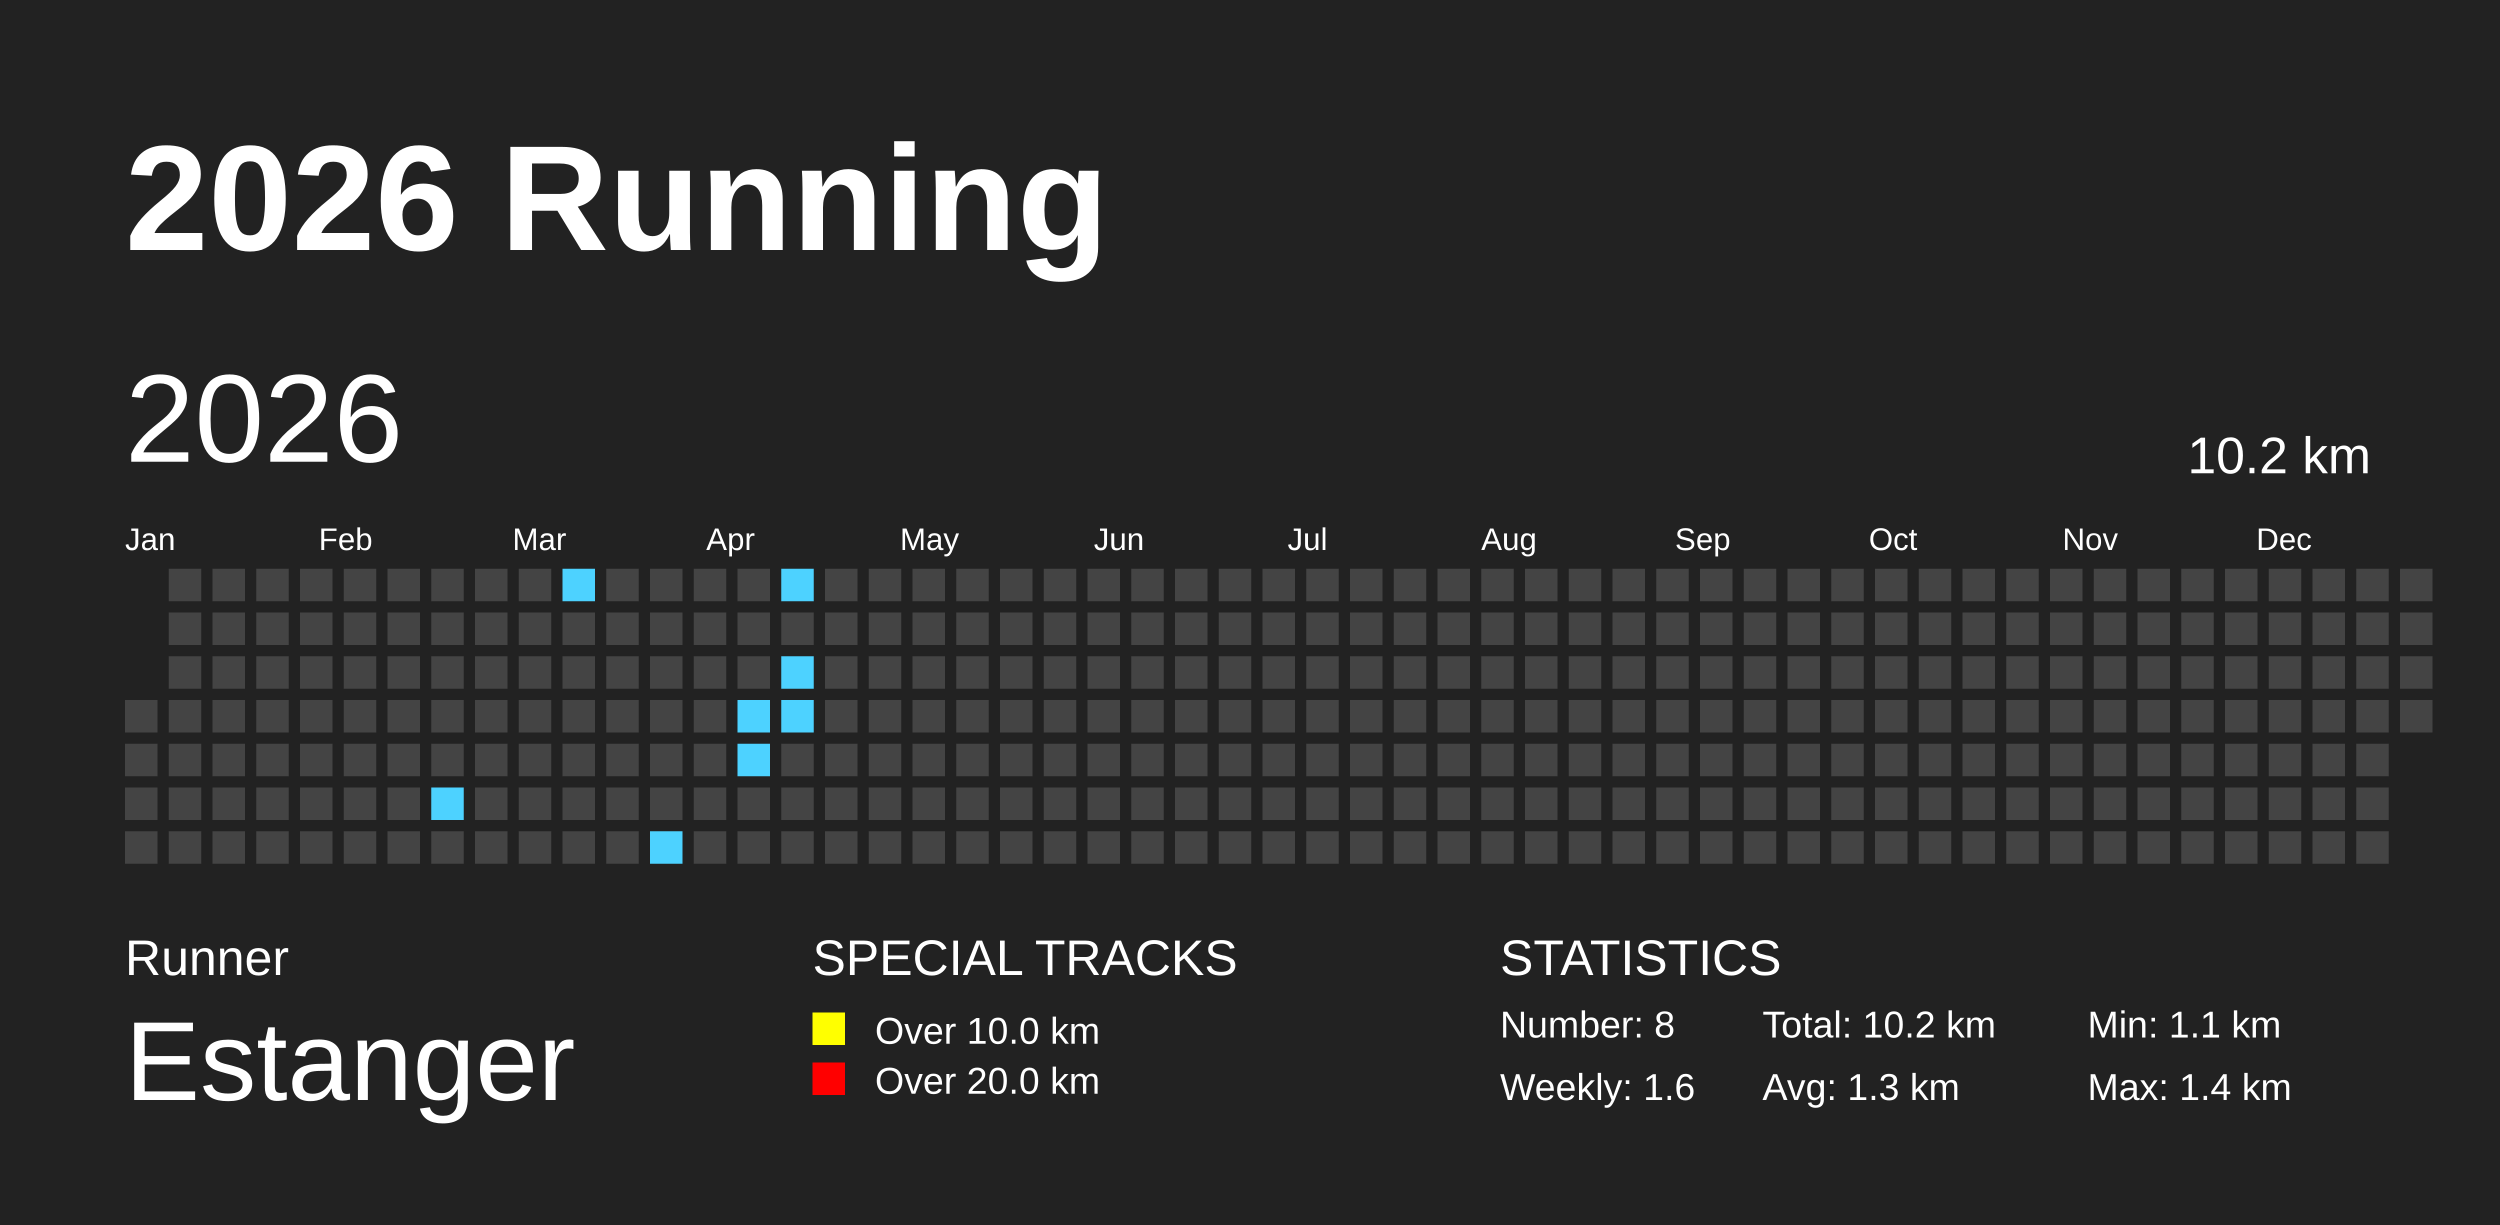
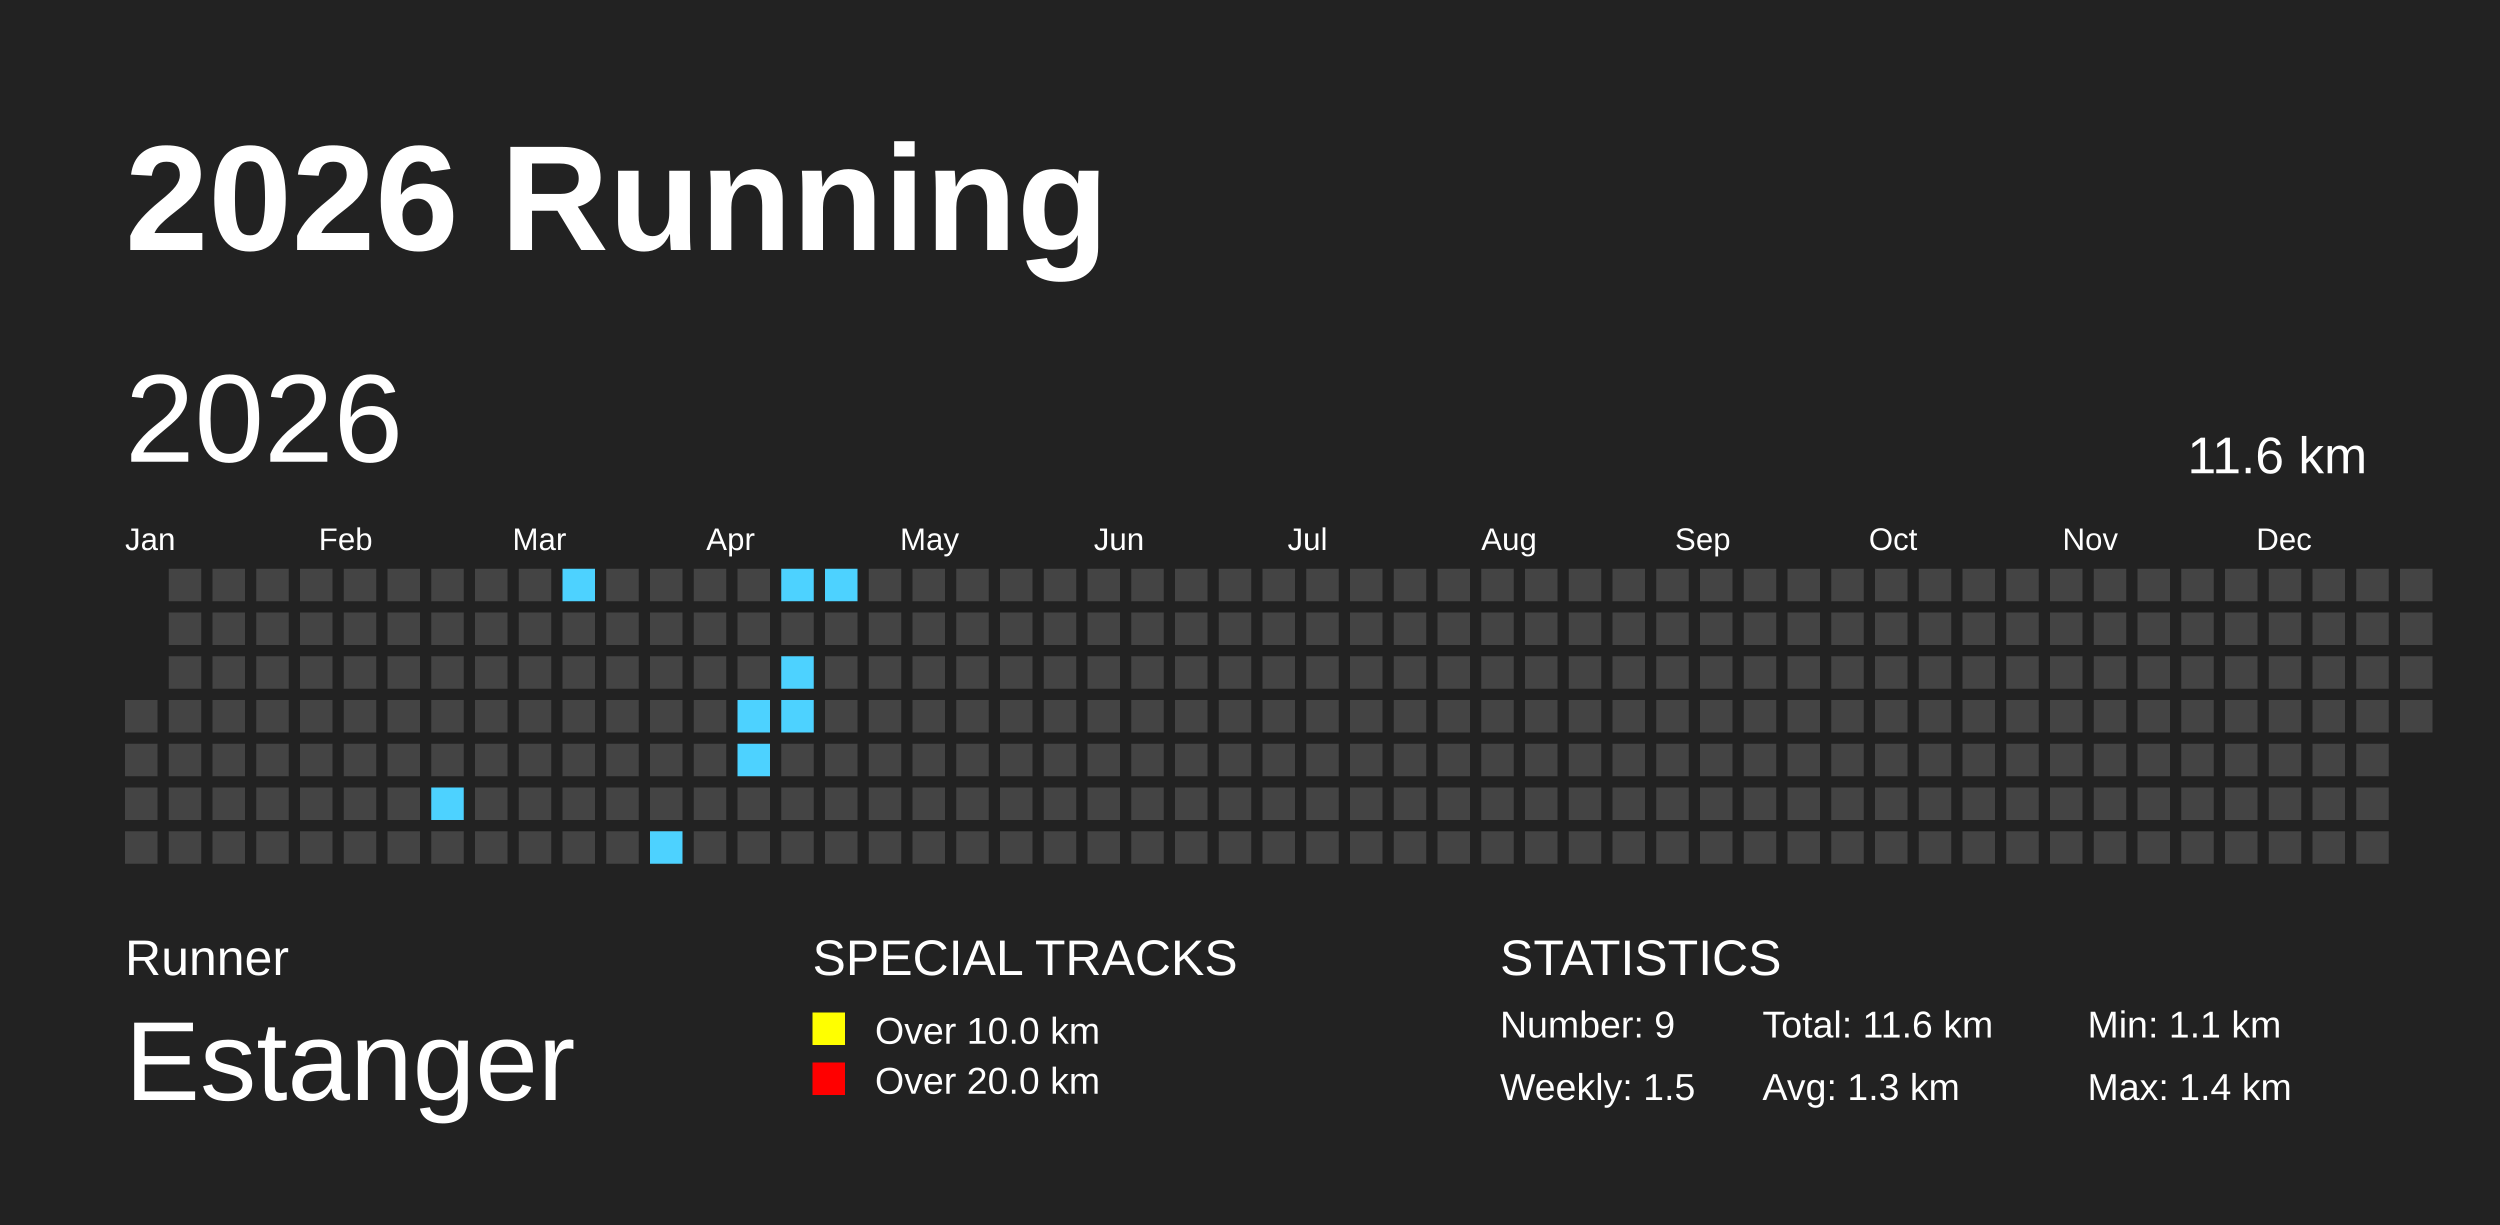
<svg xmlns="http://www.w3.org/2000/svg" baseProfile="full" height="98mm" version="1.1" viewBox="0,0,200,98" width="200mm">
  <defs />
  <rect fill="#222222" height="98" width="200" x="0" y="0" />
  <text fill="#FFFFFF" style="font-size:12px; font-family:Arial; font-weight:bold;" x="10" y="20">2026 Running</text>
  <text fill="#FFFFFF" style="font-size:4px; font-family:Arial" x="10" y="78">Runner</text>
  <text fill="#FFFFFF" style="font-size:9px; font-family:Arial" x="10" y="88">Estanger</text>
  <text fill="#FFFFFF" style="font-size:4px; font-family:Arial" x="65" y="78">SPECIAL TRACKS</text>
  <rect fill="yellow" height="2.6" width="2.6" x="65" y="81" />
  <text fill="#FFFFFF" style="font-size:3px; font-family:Arial" x="70" y="83.5">Over 10.0 km</text>
  <rect fill="red" height="2.6" width="2.6" x="65" y="85" />
  <text fill="#FFFFFF" style="font-size:3px; font-family:Arial" x="70" y="87.5">Over 20.0 km</text>
  <text fill="#FFFFFF" style="font-size:4px; font-family:Arial" x="120" y="78">STATISTICS</text>
-   <text fill="#FFFFFF" style="font-size:3px; font-family:Arial" x="120" y="83">Number: 8</text>
-   <text fill="#FFFFFF" style="font-size:3px; font-family:Arial" x="120" y="88">Weekly: 1.6</text>
-   <text fill="#FFFFFF" style="font-size:3px; font-family:Arial" x="141" y="83">Total: 10.2 km</text>
+   <text fill="#FFFFFF" style="font-size:3px; font-family:Arial" x="120" y="83">Number: 9</text>
+   <text fill="#FFFFFF" style="font-size:3px; font-family:Arial" x="120" y="88">Weekly: 1.5</text>
+   <text fill="#FFFFFF" style="font-size:3px; font-family:Arial" x="141" y="83">Total: 11.6 km</text>
  <text fill="#FFFFFF" style="font-size:3px; font-family:Arial" x="141" y="88">Avg: 1.3 km</text>
  <text fill="#FFFFFF" style="font-size:3px; font-family:Arial" x="167" y="83">Min: 1.1 km</text>
  <text fill="#FFFFFF" style="font-size:3px; font-family:Arial" x="167" y="88">Max: 1.4 km</text>
  <text dominant-baseline="hanging" fill="#FFFFFF" style="font-size:10.0px; font-family:Arial;" x="10" y="30">2026</text>
-   <text dominant-baseline="hanging" fill="#FFFFFF" style="font-size:4.125px; font-family:Arial;" x="175" y="35">10.2 km</text>
+   <text dominant-baseline="hanging" fill="#FFFFFF" style="font-size:4.125px; font-family:Arial;" x="175" y="35">11.6 km</text>
  <text fill="#FFFFFF" style="font-size:2.5px; font-family:Arial" x="10.0" y="44">Jan</text>
  <text fill="#FFFFFF" style="font-size:2.5px; font-family:Arial" x="25.5" y="44">Feb</text>
  <text fill="#FFFFFF" style="font-size:2.5px; font-family:Arial" x="41.0" y="44">Mar</text>
  <text fill="#FFFFFF" style="font-size:2.5px; font-family:Arial" x="56.5" y="44">Apr</text>
  <text fill="#FFFFFF" style="font-size:2.5px; font-family:Arial" x="72.0" y="44">May</text>
  <text fill="#FFFFFF" style="font-size:2.5px; font-family:Arial" x="87.5" y="44">Jun</text>
  <text fill="#FFFFFF" style="font-size:2.5px; font-family:Arial" x="103.0" y="44">Jul</text>
  <text fill="#FFFFFF" style="font-size:2.5px; font-family:Arial" x="118.5" y="44">Aug</text>
  <text fill="#FFFFFF" style="font-size:2.5px; font-family:Arial" x="134.0" y="44">Sep</text>
  <text fill="#FFFFFF" style="font-size:2.5px; font-family:Arial" x="149.5" y="44">Oct</text>
  <text fill="#FFFFFF" style="font-size:2.5px; font-family:Arial" x="165.0" y="44">Nov</text>
  <text fill="#FFFFFF" style="font-size:2.5px; font-family:Arial" x="180.5" y="44">Dec</text>
  <rect fill="#444444" height="2.6" width="2.6" x="10.0" y="56.0" />
  <rect fill="#444444" height="2.6" width="2.6" x="10.0" y="59.5" />
  <rect fill="#444444" height="2.6" width="2.6" x="10.0" y="63.0" />
  <rect fill="#444444" height="2.6" width="2.6" x="10.0" y="66.5" />
  <rect fill="#444444" height="2.6" width="2.6" x="13.5" y="45.5" />
  <rect fill="#444444" height="2.6" width="2.6" x="13.5" y="49.0" />
  <rect fill="#444444" height="2.6" width="2.6" x="13.5" y="52.5" />
  <rect fill="#444444" height="2.6" width="2.6" x="13.5" y="56.0" />
  <rect fill="#444444" height="2.6" width="2.6" x="13.5" y="59.5" />
  <rect fill="#444444" height="2.6" width="2.6" x="13.5" y="63.0" />
  <rect fill="#444444" height="2.6" width="2.6" x="13.5" y="66.5" />
  <rect fill="#444444" height="2.6" width="2.6" x="17.0" y="45.5" />
  <rect fill="#444444" height="2.6" width="2.6" x="17.0" y="49.0" />
  <rect fill="#444444" height="2.6" width="2.6" x="17.0" y="52.5" />
  <rect fill="#444444" height="2.6" width="2.6" x="17.0" y="56.0" />
  <rect fill="#444444" height="2.6" width="2.6" x="17.0" y="59.5" />
  <rect fill="#444444" height="2.6" width="2.6" x="17.0" y="63.0" />
  <rect fill="#444444" height="2.6" width="2.6" x="17.0" y="66.5" />
  <rect fill="#444444" height="2.6" width="2.6" x="20.5" y="45.5" />
  <rect fill="#444444" height="2.6" width="2.6" x="20.5" y="49.0" />
  <rect fill="#444444" height="2.6" width="2.6" x="20.5" y="52.5" />
  <rect fill="#444444" height="2.6" width="2.6" x="20.5" y="56.0" />
  <rect fill="#444444" height="2.6" width="2.6" x="20.5" y="59.5" />
  <rect fill="#444444" height="2.6" width="2.6" x="20.5" y="63.0" />
  <rect fill="#444444" height="2.6" width="2.6" x="20.5" y="66.5" />
  <rect fill="#444444" height="2.6" width="2.6" x="24.0" y="45.5" />
  <rect fill="#444444" height="2.6" width="2.6" x="24.0" y="49.0" />
  <rect fill="#444444" height="2.6" width="2.6" x="24.0" y="52.5" />
  <rect fill="#444444" height="2.6" width="2.6" x="24.0" y="56.0" />
  <rect fill="#444444" height="2.6" width="2.6" x="24.0" y="59.5" />
  <rect fill="#444444" height="2.6" width="2.6" x="24.0" y="63.0" />
  <rect fill="#444444" height="2.6" width="2.6" x="24.0" y="66.5" />
  <rect fill="#444444" height="2.6" width="2.6" x="27.5" y="45.5" />
  <rect fill="#444444" height="2.6" width="2.6" x="27.5" y="49.0" />
  <rect fill="#444444" height="2.6" width="2.6" x="27.5" y="52.5" />
  <rect fill="#444444" height="2.6" width="2.6" x="27.5" y="56.0" />
  <rect fill="#444444" height="2.6" width="2.6" x="27.5" y="59.5" />
  <rect fill="#444444" height="2.6" width="2.6" x="27.5" y="63.0" />
  <rect fill="#444444" height="2.6" width="2.6" x="27.5" y="66.5" />
  <rect fill="#444444" height="2.6" width="2.6" x="31.0" y="45.5" />
  <rect fill="#444444" height="2.6" width="2.6" x="31.0" y="49.0" />
  <rect fill="#444444" height="2.6" width="2.6" x="31.0" y="52.5" />
  <rect fill="#444444" height="2.6" width="2.6" x="31.0" y="56.0" />
  <rect fill="#444444" height="2.6" width="2.6" x="31.0" y="59.5" />
  <rect fill="#444444" height="2.6" width="2.6" x="31.0" y="63.0" />
  <rect fill="#444444" height="2.6" width="2.6" x="31.0" y="66.5" />
  <rect fill="#444444" height="2.6" width="2.6" x="34.5" y="45.5" />
  <rect fill="#444444" height="2.6" width="2.6" x="34.5" y="49.0" />
  <rect fill="#444444" height="2.6" width="2.6" x="34.5" y="52.5" />
  <rect fill="#444444" height="2.6" width="2.6" x="34.5" y="56.0" />
  <rect fill="#444444" height="2.6" width="2.6" x="34.5" y="59.5" />
  <rect fill="#4DD2FF" height="2.6" width="2.6" x="34.5" y="63.0" />
  <rect fill="#444444" height="2.6" width="2.6" x="34.5" y="66.5" />
  <rect fill="#444444" height="2.6" width="2.6" x="38.0" y="45.5" />
  <rect fill="#444444" height="2.6" width="2.6" x="38.0" y="49.0" />
  <rect fill="#444444" height="2.6" width="2.6" x="38.0" y="52.5" />
  <rect fill="#444444" height="2.6" width="2.6" x="38.0" y="56.0" />
  <rect fill="#444444" height="2.6" width="2.6" x="38.0" y="59.5" />
  <rect fill="#444444" height="2.6" width="2.6" x="38.0" y="63.0" />
  <rect fill="#444444" height="2.6" width="2.6" x="38.0" y="66.5" />
  <rect fill="#444444" height="2.6" width="2.6" x="41.5" y="45.5" />
  <rect fill="#444444" height="2.6" width="2.6" x="41.5" y="49.0" />
  <rect fill="#444444" height="2.6" width="2.6" x="41.5" y="52.5" />
  <rect fill="#444444" height="2.6" width="2.6" x="41.5" y="56.0" />
  <rect fill="#444444" height="2.6" width="2.6" x="41.5" y="59.5" />
  <rect fill="#444444" height="2.6" width="2.6" x="41.5" y="63.0" />
  <rect fill="#444444" height="2.6" width="2.6" x="41.5" y="66.5" />
  <rect fill="#4DD2FF" height="2.6" width="2.6" x="45.0" y="45.5" />
  <rect fill="#444444" height="2.6" width="2.6" x="45.0" y="49.0" />
  <rect fill="#444444" height="2.6" width="2.6" x="45.0" y="52.5" />
  <rect fill="#444444" height="2.6" width="2.6" x="45.0" y="56.0" />
  <rect fill="#444444" height="2.6" width="2.6" x="45.0" y="59.5" />
  <rect fill="#444444" height="2.6" width="2.6" x="45.0" y="63.0" />
  <rect fill="#444444" height="2.6" width="2.6" x="45.0" y="66.5" />
  <rect fill="#444444" height="2.6" width="2.6" x="48.5" y="45.5" />
  <rect fill="#444444" height="2.6" width="2.6" x="48.5" y="49.0" />
  <rect fill="#444444" height="2.6" width="2.6" x="48.5" y="52.5" />
  <rect fill="#444444" height="2.6" width="2.6" x="48.5" y="56.0" />
  <rect fill="#444444" height="2.6" width="2.6" x="48.5" y="59.5" />
  <rect fill="#444444" height="2.6" width="2.6" x="48.5" y="63.0" />
  <rect fill="#444444" height="2.6" width="2.6" x="48.5" y="66.5" />
  <rect fill="#444444" height="2.6" width="2.6" x="52.0" y="45.5" />
  <rect fill="#444444" height="2.6" width="2.6" x="52.0" y="49.0" />
  <rect fill="#444444" height="2.6" width="2.6" x="52.0" y="52.5" />
  <rect fill="#444444" height="2.6" width="2.6" x="52.0" y="56.0" />
  <rect fill="#444444" height="2.6" width="2.6" x="52.0" y="59.5" />
  <rect fill="#444444" height="2.6" width="2.6" x="52.0" y="63.0" />
  <rect fill="#4DD2FF" height="2.6" width="2.6" x="52.0" y="66.5" />
  <rect fill="#444444" height="2.6" width="2.6" x="55.5" y="45.5" />
  <rect fill="#444444" height="2.6" width="2.6" x="55.5" y="49.0" />
  <rect fill="#444444" height="2.6" width="2.6" x="55.5" y="52.5" />
  <rect fill="#444444" height="2.6" width="2.6" x="55.5" y="56.0" />
  <rect fill="#444444" height="2.6" width="2.6" x="55.5" y="59.5" />
  <rect fill="#444444" height="2.6" width="2.6" x="55.5" y="63.0" />
  <rect fill="#444444" height="2.6" width="2.6" x="55.5" y="66.5" />
  <rect fill="#444444" height="2.6" width="2.6" x="59.0" y="45.5" />
  <rect fill="#444444" height="2.6" width="2.6" x="59.0" y="49.0" />
  <rect fill="#444444" height="2.6" width="2.6" x="59.0" y="52.5" />
  <rect fill="#4DD2FF" height="2.6" width="2.6" x="59.0" y="56.0" />
  <rect fill="#4DD2FF" height="2.6" width="2.6" x="59.0" y="59.5" />
  <rect fill="#444444" height="2.6" width="2.6" x="59.0" y="63.0" />
  <rect fill="#444444" height="2.6" width="2.6" x="59.0" y="66.5" />
  <rect fill="#4DD2FF" height="2.6" width="2.6" x="62.5" y="45.5" />
  <rect fill="#444444" height="2.6" width="2.6" x="62.5" y="49.0" />
  <rect fill="#4DD2FF" height="2.6" width="2.6" x="62.5" y="52.5" />
  <rect fill="#4DD2FF" height="2.6" width="2.6" x="62.5" y="56.0" />
  <rect fill="#444444" height="2.6" width="2.6" x="62.5" y="59.5" />
  <rect fill="#444444" height="2.6" width="2.6" x="62.5" y="63.0" />
  <rect fill="#444444" height="2.6" width="2.6" x="62.5" y="66.5" />
-   <rect fill="#444444" height="2.6" width="2.6" x="66.0" y="45.5" />
+   <rect fill="#4DD2FF" height="2.6" width="2.6" x="66.0" y="45.5" />
  <rect fill="#444444" height="2.6" width="2.6" x="66.0" y="49.0" />
  <rect fill="#444444" height="2.6" width="2.6" x="66.0" y="52.5" />
  <rect fill="#444444" height="2.6" width="2.6" x="66.0" y="56.0" />
  <rect fill="#444444" height="2.6" width="2.6" x="66.0" y="59.5" />
  <rect fill="#444444" height="2.6" width="2.6" x="66.0" y="63.0" />
  <rect fill="#444444" height="2.6" width="2.6" x="66.0" y="66.5" />
  <rect fill="#444444" height="2.6" width="2.6" x="69.5" y="45.5" />
  <rect fill="#444444" height="2.6" width="2.6" x="69.5" y="49.0" />
  <rect fill="#444444" height="2.6" width="2.6" x="69.5" y="52.5" />
  <rect fill="#444444" height="2.6" width="2.6" x="69.5" y="56.0" />
  <rect fill="#444444" height="2.6" width="2.6" x="69.5" y="59.5" />
  <rect fill="#444444" height="2.6" width="2.6" x="69.5" y="63.0" />
  <rect fill="#444444" height="2.6" width="2.6" x="69.5" y="66.5" />
  <rect fill="#444444" height="2.6" width="2.6" x="73.0" y="45.5" />
  <rect fill="#444444" height="2.6" width="2.6" x="73.0" y="49.0" />
  <rect fill="#444444" height="2.6" width="2.6" x="73.0" y="52.5" />
  <rect fill="#444444" height="2.6" width="2.6" x="73.0" y="56.0" />
  <rect fill="#444444" height="2.6" width="2.6" x="73.0" y="59.5" />
  <rect fill="#444444" height="2.6" width="2.6" x="73.0" y="63.0" />
  <rect fill="#444444" height="2.6" width="2.6" x="73.0" y="66.5" />
  <rect fill="#444444" height="2.6" width="2.6" x="76.5" y="45.5" />
  <rect fill="#444444" height="2.6" width="2.6" x="76.5" y="49.0" />
  <rect fill="#444444" height="2.6" width="2.6" x="76.5" y="52.5" />
  <rect fill="#444444" height="2.6" width="2.6" x="76.5" y="56.0" />
  <rect fill="#444444" height="2.6" width="2.6" x="76.5" y="59.5" />
  <rect fill="#444444" height="2.6" width="2.6" x="76.5" y="63.0" />
  <rect fill="#444444" height="2.6" width="2.6" x="76.5" y="66.5" />
  <rect fill="#444444" height="2.6" width="2.6" x="80.0" y="45.5" />
  <rect fill="#444444" height="2.6" width="2.6" x="80.0" y="49.0" />
  <rect fill="#444444" height="2.6" width="2.6" x="80.0" y="52.5" />
  <rect fill="#444444" height="2.6" width="2.6" x="80.0" y="56.0" />
  <rect fill="#444444" height="2.6" width="2.6" x="80.0" y="59.5" />
  <rect fill="#444444" height="2.6" width="2.6" x="80.0" y="63.0" />
  <rect fill="#444444" height="2.6" width="2.6" x="80.0" y="66.5" />
  <rect fill="#444444" height="2.6" width="2.6" x="83.5" y="45.5" />
  <rect fill="#444444" height="2.6" width="2.6" x="83.5" y="49.0" />
  <rect fill="#444444" height="2.6" width="2.6" x="83.5" y="52.5" />
  <rect fill="#444444" height="2.6" width="2.6" x="83.5" y="56.0" />
  <rect fill="#444444" height="2.6" width="2.6" x="83.5" y="59.5" />
  <rect fill="#444444" height="2.6" width="2.6" x="83.5" y="63.0" />
  <rect fill="#444444" height="2.6" width="2.6" x="83.5" y="66.5" />
  <rect fill="#444444" height="2.6" width="2.6" x="87.0" y="45.5" />
  <rect fill="#444444" height="2.6" width="2.6" x="87.0" y="49.0" />
  <rect fill="#444444" height="2.6" width="2.6" x="87.0" y="52.5" />
  <rect fill="#444444" height="2.6" width="2.6" x="87.0" y="56.0" />
  <rect fill="#444444" height="2.6" width="2.6" x="87.0" y="59.5" />
  <rect fill="#444444" height="2.6" width="2.6" x="87.0" y="63.0" />
  <rect fill="#444444" height="2.6" width="2.6" x="87.0" y="66.5" />
  <rect fill="#444444" height="2.6" width="2.6" x="90.5" y="45.5" />
  <rect fill="#444444" height="2.6" width="2.6" x="90.5" y="49.0" />
  <rect fill="#444444" height="2.6" width="2.6" x="90.5" y="52.5" />
  <rect fill="#444444" height="2.6" width="2.6" x="90.5" y="56.0" />
  <rect fill="#444444" height="2.6" width="2.6" x="90.5" y="59.5" />
  <rect fill="#444444" height="2.6" width="2.6" x="90.5" y="63.0" />
  <rect fill="#444444" height="2.6" width="2.6" x="90.5" y="66.5" />
  <rect fill="#444444" height="2.6" width="2.6" x="94.0" y="45.5" />
  <rect fill="#444444" height="2.6" width="2.6" x="94.0" y="49.0" />
  <rect fill="#444444" height="2.6" width="2.6" x="94.0" y="52.5" />
  <rect fill="#444444" height="2.6" width="2.6" x="94.0" y="56.0" />
  <rect fill="#444444" height="2.6" width="2.6" x="94.0" y="59.5" />
  <rect fill="#444444" height="2.6" width="2.6" x="94.0" y="63.0" />
  <rect fill="#444444" height="2.6" width="2.6" x="94.0" y="66.5" />
  <rect fill="#444444" height="2.6" width="2.6" x="97.5" y="45.5" />
  <rect fill="#444444" height="2.6" width="2.6" x="97.5" y="49.0" />
  <rect fill="#444444" height="2.6" width="2.6" x="97.5" y="52.5" />
  <rect fill="#444444" height="2.6" width="2.6" x="97.5" y="56.0" />
  <rect fill="#444444" height="2.6" width="2.6" x="97.5" y="59.5" />
  <rect fill="#444444" height="2.6" width="2.6" x="97.5" y="63.0" />
  <rect fill="#444444" height="2.6" width="2.6" x="97.5" y="66.5" />
  <rect fill="#444444" height="2.6" width="2.6" x="101.0" y="45.5" />
  <rect fill="#444444" height="2.6" width="2.6" x="101.0" y="49.0" />
  <rect fill="#444444" height="2.6" width="2.6" x="101.0" y="52.5" />
  <rect fill="#444444" height="2.6" width="2.6" x="101.0" y="56.0" />
  <rect fill="#444444" height="2.6" width="2.6" x="101.0" y="59.5" />
  <rect fill="#444444" height="2.6" width="2.6" x="101.0" y="63.0" />
  <rect fill="#444444" height="2.6" width="2.6" x="101.0" y="66.5" />
  <rect fill="#444444" height="2.6" width="2.6" x="104.5" y="45.5" />
  <rect fill="#444444" height="2.6" width="2.6" x="104.5" y="49.0" />
  <rect fill="#444444" height="2.6" width="2.6" x="104.5" y="52.5" />
  <rect fill="#444444" height="2.6" width="2.6" x="104.5" y="56.0" />
  <rect fill="#444444" height="2.6" width="2.6" x="104.5" y="59.5" />
  <rect fill="#444444" height="2.6" width="2.6" x="104.5" y="63.0" />
  <rect fill="#444444" height="2.6" width="2.6" x="104.5" y="66.5" />
  <rect fill="#444444" height="2.6" width="2.6" x="108.0" y="45.5" />
  <rect fill="#444444" height="2.6" width="2.6" x="108.0" y="49.0" />
  <rect fill="#444444" height="2.6" width="2.6" x="108.0" y="52.5" />
  <rect fill="#444444" height="2.6" width="2.6" x="108.0" y="56.0" />
  <rect fill="#444444" height="2.6" width="2.6" x="108.0" y="59.5" />
  <rect fill="#444444" height="2.6" width="2.6" x="108.0" y="63.0" />
  <rect fill="#444444" height="2.6" width="2.6" x="108.0" y="66.5" />
  <rect fill="#444444" height="2.6" width="2.6" x="111.5" y="45.5" />
  <rect fill="#444444" height="2.6" width="2.6" x="111.5" y="49.0" />
  <rect fill="#444444" height="2.6" width="2.6" x="111.5" y="52.5" />
  <rect fill="#444444" height="2.6" width="2.6" x="111.5" y="56.0" />
  <rect fill="#444444" height="2.6" width="2.6" x="111.5" y="59.5" />
  <rect fill="#444444" height="2.6" width="2.6" x="111.5" y="63.0" />
  <rect fill="#444444" height="2.6" width="2.6" x="111.5" y="66.5" />
  <rect fill="#444444" height="2.6" width="2.6" x="115.0" y="45.5" />
  <rect fill="#444444" height="2.6" width="2.6" x="115.0" y="49.0" />
  <rect fill="#444444" height="2.6" width="2.6" x="115.0" y="52.5" />
  <rect fill="#444444" height="2.6" width="2.6" x="115.0" y="56.0" />
  <rect fill="#444444" height="2.6" width="2.6" x="115.0" y="59.5" />
  <rect fill="#444444" height="2.6" width="2.6" x="115.0" y="63.0" />
  <rect fill="#444444" height="2.6" width="2.6" x="115.0" y="66.5" />
  <rect fill="#444444" height="2.6" width="2.6" x="118.5" y="45.5" />
  <rect fill="#444444" height="2.6" width="2.6" x="118.5" y="49.0" />
  <rect fill="#444444" height="2.6" width="2.6" x="118.5" y="52.5" />
  <rect fill="#444444" height="2.6" width="2.6" x="118.5" y="56.0" />
  <rect fill="#444444" height="2.6" width="2.6" x="118.5" y="59.5" />
  <rect fill="#444444" height="2.6" width="2.6" x="118.5" y="63.0" />
  <rect fill="#444444" height="2.6" width="2.6" x="118.5" y="66.5" />
  <rect fill="#444444" height="2.6" width="2.6" x="122.0" y="45.5" />
  <rect fill="#444444" height="2.6" width="2.6" x="122.0" y="49.0" />
  <rect fill="#444444" height="2.6" width="2.6" x="122.0" y="52.5" />
  <rect fill="#444444" height="2.6" width="2.6" x="122.0" y="56.0" />
  <rect fill="#444444" height="2.6" width="2.6" x="122.0" y="59.5" />
  <rect fill="#444444" height="2.6" width="2.6" x="122.0" y="63.0" />
  <rect fill="#444444" height="2.6" width="2.6" x="122.0" y="66.5" />
  <rect fill="#444444" height="2.6" width="2.6" x="125.5" y="45.5" />
  <rect fill="#444444" height="2.6" width="2.6" x="125.5" y="49.0" />
  <rect fill="#444444" height="2.6" width="2.6" x="125.5" y="52.5" />
  <rect fill="#444444" height="2.6" width="2.6" x="125.5" y="56.0" />
  <rect fill="#444444" height="2.6" width="2.6" x="125.5" y="59.5" />
  <rect fill="#444444" height="2.6" width="2.6" x="125.5" y="63.0" />
  <rect fill="#444444" height="2.6" width="2.6" x="125.5" y="66.5" />
  <rect fill="#444444" height="2.6" width="2.6" x="129.0" y="45.5" />
  <rect fill="#444444" height="2.6" width="2.6" x="129.0" y="49.0" />
  <rect fill="#444444" height="2.6" width="2.6" x="129.0" y="52.5" />
  <rect fill="#444444" height="2.6" width="2.6" x="129.0" y="56.0" />
  <rect fill="#444444" height="2.6" width="2.6" x="129.0" y="59.5" />
  <rect fill="#444444" height="2.6" width="2.6" x="129.0" y="63.0" />
  <rect fill="#444444" height="2.6" width="2.6" x="129.0" y="66.5" />
  <rect fill="#444444" height="2.6" width="2.6" x="132.5" y="45.5" />
  <rect fill="#444444" height="2.6" width="2.6" x="132.5" y="49.0" />
  <rect fill="#444444" height="2.6" width="2.6" x="132.5" y="52.5" />
  <rect fill="#444444" height="2.6" width="2.6" x="132.5" y="56.0" />
  <rect fill="#444444" height="2.6" width="2.6" x="132.5" y="59.5" />
  <rect fill="#444444" height="2.6" width="2.6" x="132.5" y="63.0" />
  <rect fill="#444444" height="2.6" width="2.6" x="132.5" y="66.5" />
  <rect fill="#444444" height="2.6" width="2.6" x="136.0" y="45.5" />
  <rect fill="#444444" height="2.6" width="2.6" x="136.0" y="49.0" />
  <rect fill="#444444" height="2.6" width="2.6" x="136.0" y="52.5" />
  <rect fill="#444444" height="2.6" width="2.6" x="136.0" y="56.0" />
  <rect fill="#444444" height="2.6" width="2.6" x="136.0" y="59.5" />
  <rect fill="#444444" height="2.6" width="2.6" x="136.0" y="63.0" />
  <rect fill="#444444" height="2.6" width="2.6" x="136.0" y="66.5" />
  <rect fill="#444444" height="2.6" width="2.6" x="139.5" y="45.5" />
  <rect fill="#444444" height="2.6" width="2.6" x="139.5" y="49.0" />
  <rect fill="#444444" height="2.6" width="2.6" x="139.5" y="52.5" />
  <rect fill="#444444" height="2.6" width="2.6" x="139.5" y="56.0" />
  <rect fill="#444444" height="2.6" width="2.6" x="139.5" y="59.5" />
  <rect fill="#444444" height="2.6" width="2.6" x="139.5" y="63.0" />
  <rect fill="#444444" height="2.6" width="2.6" x="139.5" y="66.5" />
  <rect fill="#444444" height="2.6" width="2.6" x="143.0" y="45.5" />
  <rect fill="#444444" height="2.6" width="2.6" x="143.0" y="49.0" />
  <rect fill="#444444" height="2.6" width="2.6" x="143.0" y="52.5" />
  <rect fill="#444444" height="2.6" width="2.6" x="143.0" y="56.0" />
  <rect fill="#444444" height="2.6" width="2.6" x="143.0" y="59.5" />
  <rect fill="#444444" height="2.6" width="2.6" x="143.0" y="63.0" />
  <rect fill="#444444" height="2.6" width="2.6" x="143.0" y="66.5" />
  <rect fill="#444444" height="2.6" width="2.6" x="146.5" y="45.5" />
  <rect fill="#444444" height="2.6" width="2.6" x="146.5" y="49.0" />
  <rect fill="#444444" height="2.6" width="2.6" x="146.5" y="52.5" />
  <rect fill="#444444" height="2.6" width="2.6" x="146.5" y="56.0" />
  <rect fill="#444444" height="2.6" width="2.6" x="146.5" y="59.5" />
  <rect fill="#444444" height="2.6" width="2.6" x="146.5" y="63.0" />
  <rect fill="#444444" height="2.6" width="2.6" x="146.5" y="66.5" />
  <rect fill="#444444" height="2.6" width="2.6" x="150.0" y="45.5" />
  <rect fill="#444444" height="2.6" width="2.6" x="150.0" y="49.0" />
  <rect fill="#444444" height="2.6" width="2.6" x="150.0" y="52.5" />
  <rect fill="#444444" height="2.6" width="2.6" x="150.0" y="56.0" />
  <rect fill="#444444" height="2.6" width="2.6" x="150.0" y="59.5" />
  <rect fill="#444444" height="2.6" width="2.6" x="150.0" y="63.0" />
  <rect fill="#444444" height="2.6" width="2.6" x="150.0" y="66.5" />
  <rect fill="#444444" height="2.6" width="2.6" x="153.5" y="45.5" />
  <rect fill="#444444" height="2.6" width="2.6" x="153.5" y="49.0" />
  <rect fill="#444444" height="2.6" width="2.6" x="153.5" y="52.5" />
  <rect fill="#444444" height="2.6" width="2.6" x="153.5" y="56.0" />
  <rect fill="#444444" height="2.6" width="2.6" x="153.5" y="59.5" />
  <rect fill="#444444" height="2.6" width="2.6" x="153.5" y="63.0" />
  <rect fill="#444444" height="2.6" width="2.6" x="153.5" y="66.5" />
  <rect fill="#444444" height="2.6" width="2.6" x="157.0" y="45.5" />
  <rect fill="#444444" height="2.6" width="2.6" x="157.0" y="49.0" />
  <rect fill="#444444" height="2.6" width="2.6" x="157.0" y="52.5" />
  <rect fill="#444444" height="2.6" width="2.6" x="157.0" y="56.0" />
  <rect fill="#444444" height="2.6" width="2.6" x="157.0" y="59.5" />
  <rect fill="#444444" height="2.6" width="2.6" x="157.0" y="63.0" />
  <rect fill="#444444" height="2.6" width="2.6" x="157.0" y="66.5" />
  <rect fill="#444444" height="2.6" width="2.6" x="160.5" y="45.5" />
  <rect fill="#444444" height="2.6" width="2.6" x="160.5" y="49.0" />
  <rect fill="#444444" height="2.6" width="2.6" x="160.5" y="52.5" />
  <rect fill="#444444" height="2.6" width="2.6" x="160.5" y="56.0" />
  <rect fill="#444444" height="2.6" width="2.6" x="160.5" y="59.5" />
  <rect fill="#444444" height="2.6" width="2.6" x="160.5" y="63.0" />
  <rect fill="#444444" height="2.6" width="2.6" x="160.5" y="66.5" />
  <rect fill="#444444" height="2.6" width="2.6" x="164.0" y="45.5" />
  <rect fill="#444444" height="2.6" width="2.6" x="164.0" y="49.0" />
  <rect fill="#444444" height="2.6" width="2.6" x="164.0" y="52.5" />
  <rect fill="#444444" height="2.6" width="2.6" x="164.0" y="56.0" />
  <rect fill="#444444" height="2.6" width="2.6" x="164.0" y="59.5" />
  <rect fill="#444444" height="2.6" width="2.6" x="164.0" y="63.0" />
  <rect fill="#444444" height="2.6" width="2.6" x="164.0" y="66.5" />
  <rect fill="#444444" height="2.6" width="2.6" x="167.5" y="45.5" />
  <rect fill="#444444" height="2.6" width="2.6" x="167.5" y="49.0" />
  <rect fill="#444444" height="2.6" width="2.6" x="167.5" y="52.5" />
  <rect fill="#444444" height="2.6" width="2.6" x="167.5" y="56.0" />
  <rect fill="#444444" height="2.6" width="2.6" x="167.5" y="59.5" />
  <rect fill="#444444" height="2.6" width="2.6" x="167.5" y="63.0" />
  <rect fill="#444444" height="2.6" width="2.6" x="167.5" y="66.5" />
  <rect fill="#444444" height="2.6" width="2.6" x="171.0" y="45.5" />
  <rect fill="#444444" height="2.6" width="2.6" x="171.0" y="49.0" />
  <rect fill="#444444" height="2.6" width="2.6" x="171.0" y="52.5" />
  <rect fill="#444444" height="2.6" width="2.6" x="171.0" y="56.0" />
  <rect fill="#444444" height="2.6" width="2.6" x="171.0" y="59.5" />
  <rect fill="#444444" height="2.6" width="2.6" x="171.0" y="63.0" />
  <rect fill="#444444" height="2.6" width="2.6" x="171.0" y="66.5" />
  <rect fill="#444444" height="2.6" width="2.6" x="174.5" y="45.5" />
  <rect fill="#444444" height="2.6" width="2.6" x="174.5" y="49.0" />
  <rect fill="#444444" height="2.6" width="2.6" x="174.5" y="52.5" />
  <rect fill="#444444" height="2.6" width="2.6" x="174.5" y="56.0" />
  <rect fill="#444444" height="2.6" width="2.6" x="174.5" y="59.5" />
  <rect fill="#444444" height="2.6" width="2.6" x="174.5" y="63.0" />
  <rect fill="#444444" height="2.6" width="2.6" x="174.5" y="66.5" />
  <rect fill="#444444" height="2.6" width="2.6" x="178.0" y="45.5" />
  <rect fill="#444444" height="2.6" width="2.6" x="178.0" y="49.0" />
  <rect fill="#444444" height="2.6" width="2.6" x="178.0" y="52.5" />
  <rect fill="#444444" height="2.6" width="2.6" x="178.0" y="56.0" />
  <rect fill="#444444" height="2.6" width="2.6" x="178.0" y="59.5" />
  <rect fill="#444444" height="2.6" width="2.6" x="178.0" y="63.0" />
  <rect fill="#444444" height="2.6" width="2.6" x="178.0" y="66.5" />
  <rect fill="#444444" height="2.6" width="2.6" x="181.5" y="45.5" />
  <rect fill="#444444" height="2.6" width="2.6" x="181.5" y="49.0" />
  <rect fill="#444444" height="2.6" width="2.6" x="181.5" y="52.5" />
  <rect fill="#444444" height="2.6" width="2.6" x="181.5" y="56.0" />
  <rect fill="#444444" height="2.6" width="2.6" x="181.5" y="59.5" />
  <rect fill="#444444" height="2.6" width="2.6" x="181.5" y="63.0" />
  <rect fill="#444444" height="2.6" width="2.6" x="181.5" y="66.5" />
  <rect fill="#444444" height="2.6" width="2.6" x="185.0" y="45.5" />
  <rect fill="#444444" height="2.6" width="2.6" x="185.0" y="49.0" />
  <rect fill="#444444" height="2.6" width="2.6" x="185.0" y="52.5" />
  <rect fill="#444444" height="2.6" width="2.6" x="185.0" y="56.0" />
  <rect fill="#444444" height="2.6" width="2.6" x="185.0" y="59.5" />
  <rect fill="#444444" height="2.6" width="2.6" x="185.0" y="63.0" />
  <rect fill="#444444" height="2.6" width="2.6" x="185.0" y="66.5" />
  <rect fill="#444444" height="2.6" width="2.6" x="188.5" y="45.5" />
  <rect fill="#444444" height="2.6" width="2.6" x="188.5" y="49.0" />
  <rect fill="#444444" height="2.6" width="2.6" x="188.5" y="52.5" />
  <rect fill="#444444" height="2.6" width="2.6" x="188.5" y="56.0" />
  <rect fill="#444444" height="2.6" width="2.6" x="188.5" y="59.5" />
  <rect fill="#444444" height="2.6" width="2.6" x="188.5" y="63.0" />
  <rect fill="#444444" height="2.6" width="2.6" x="188.5" y="66.5" />
  <rect fill="#444444" height="2.6" width="2.6" x="192.0" y="45.5" />
  <rect fill="#444444" height="2.6" width="2.6" x="192.0" y="49.0" />
  <rect fill="#444444" height="2.6" width="2.6" x="192.0" y="52.5" />
  <rect fill="#444444" height="2.6" width="2.6" x="192.0" y="56.0" />
</svg>
